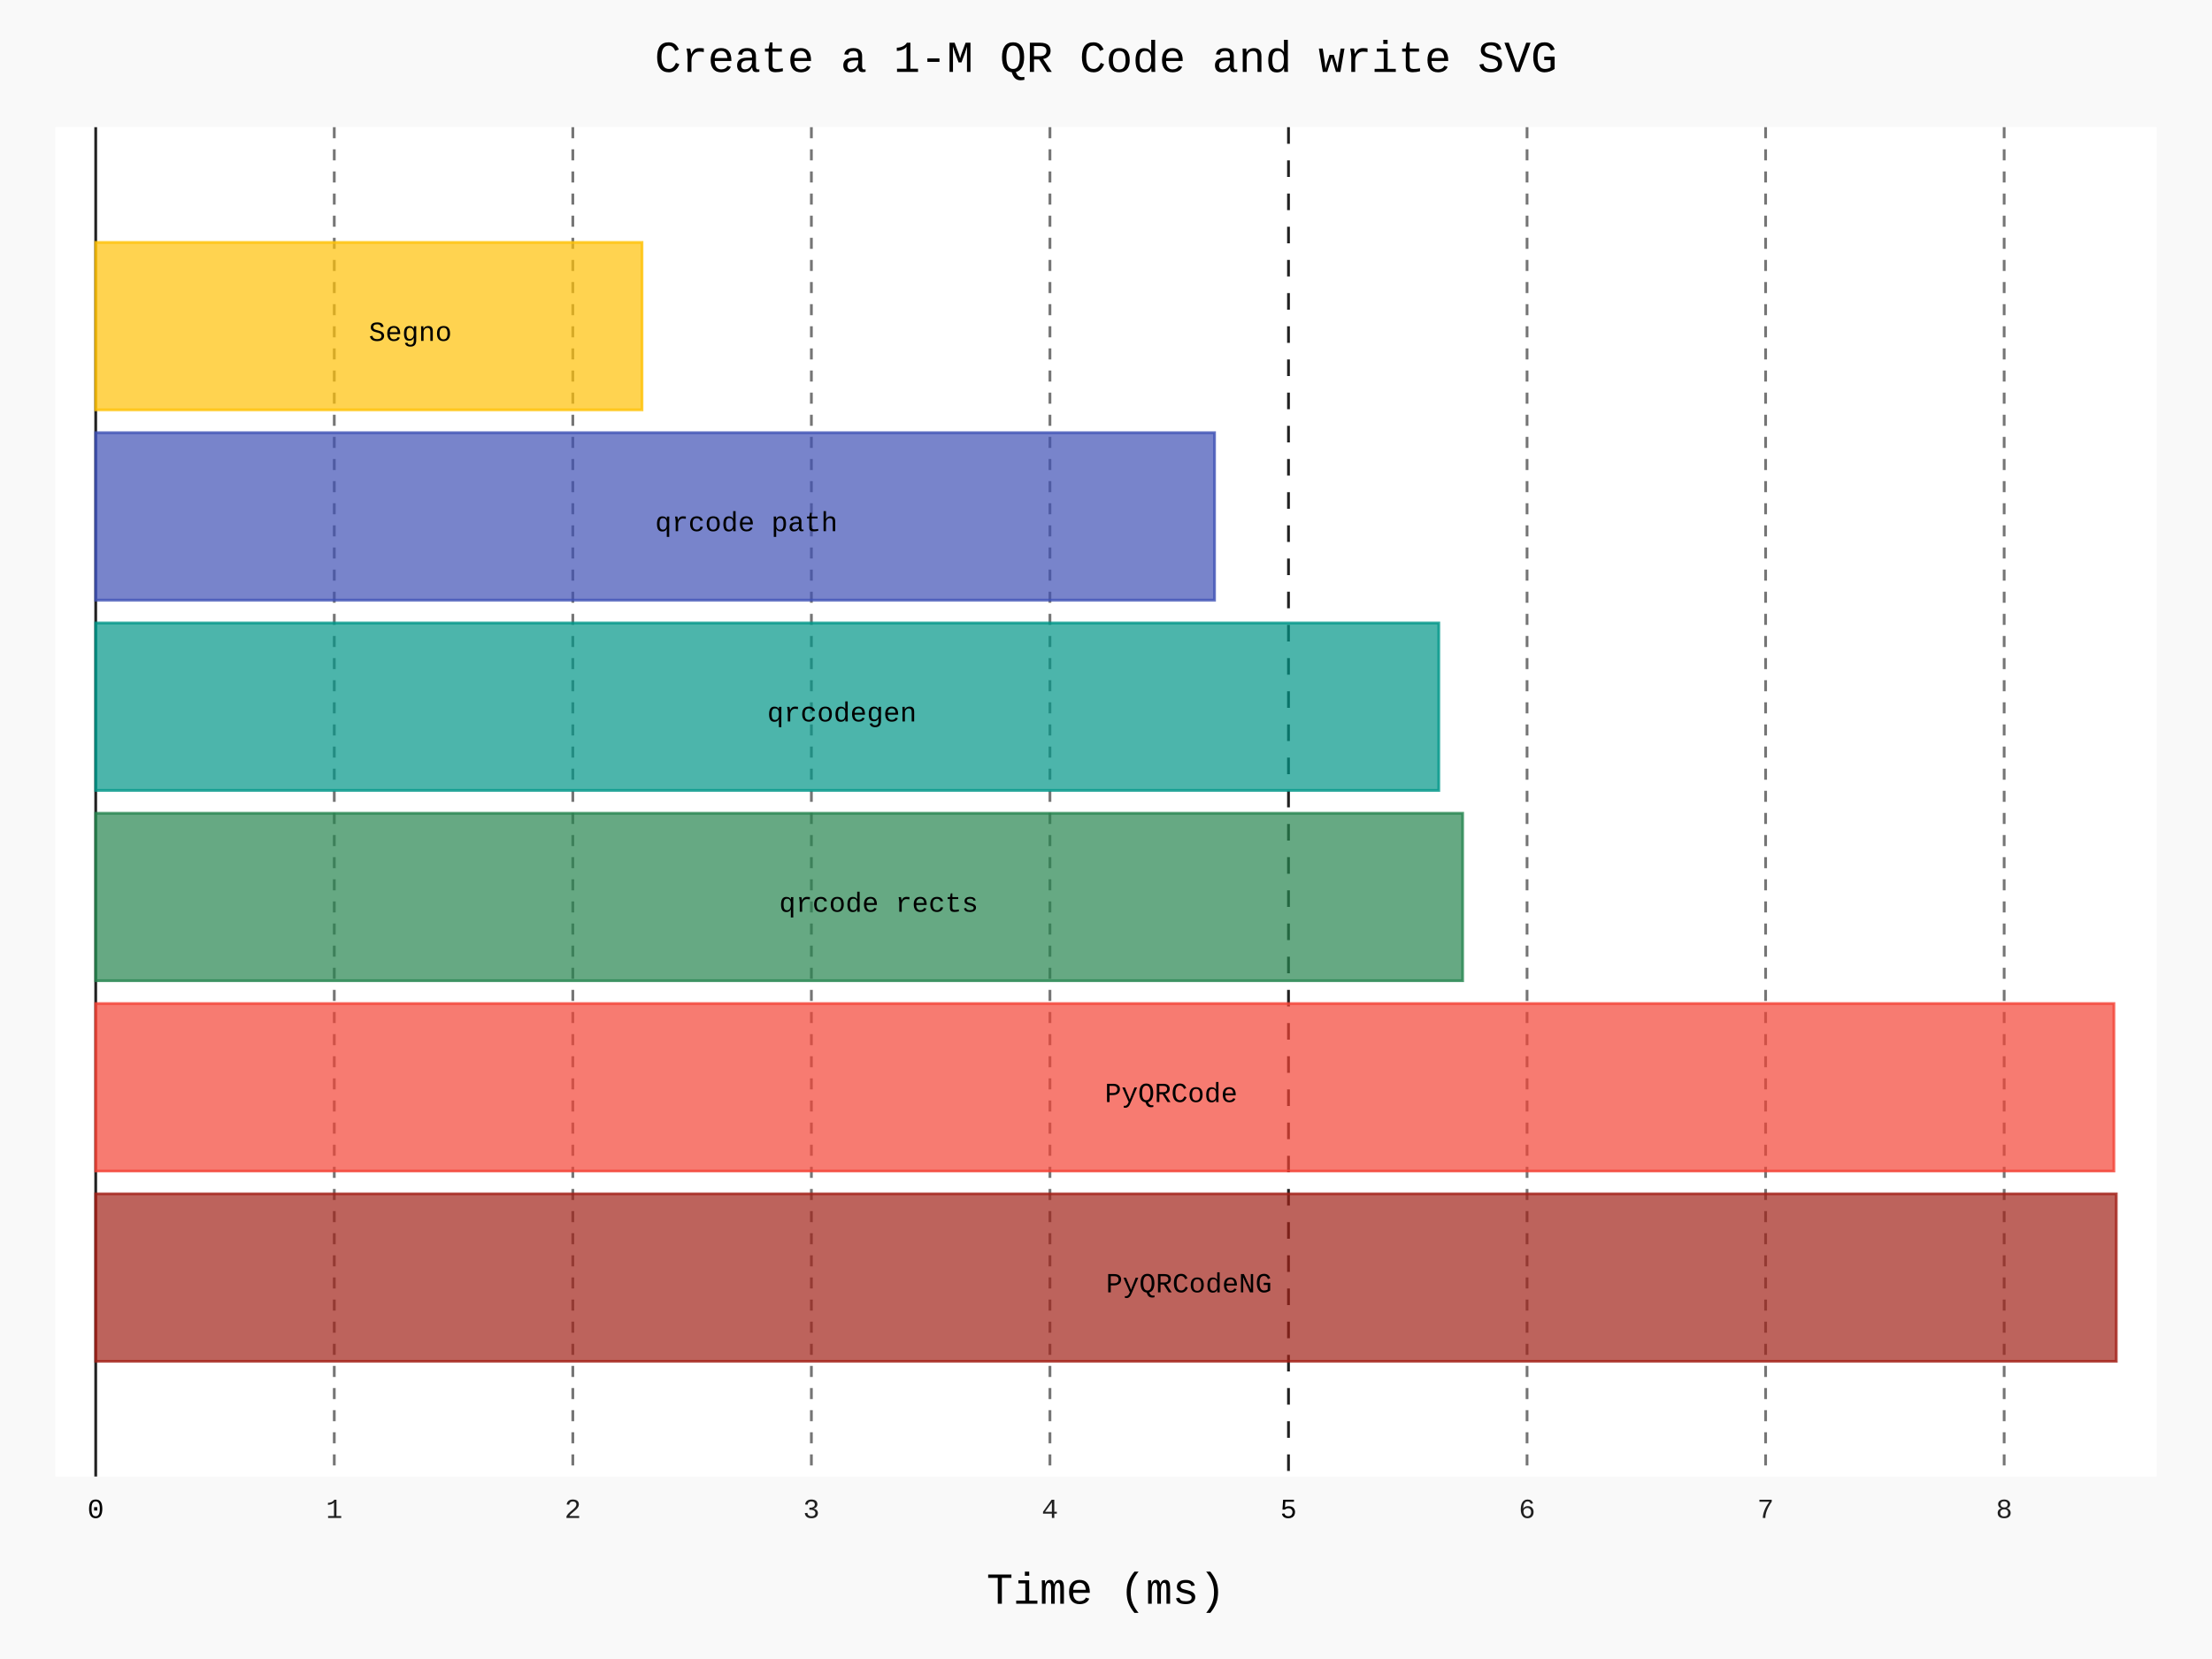
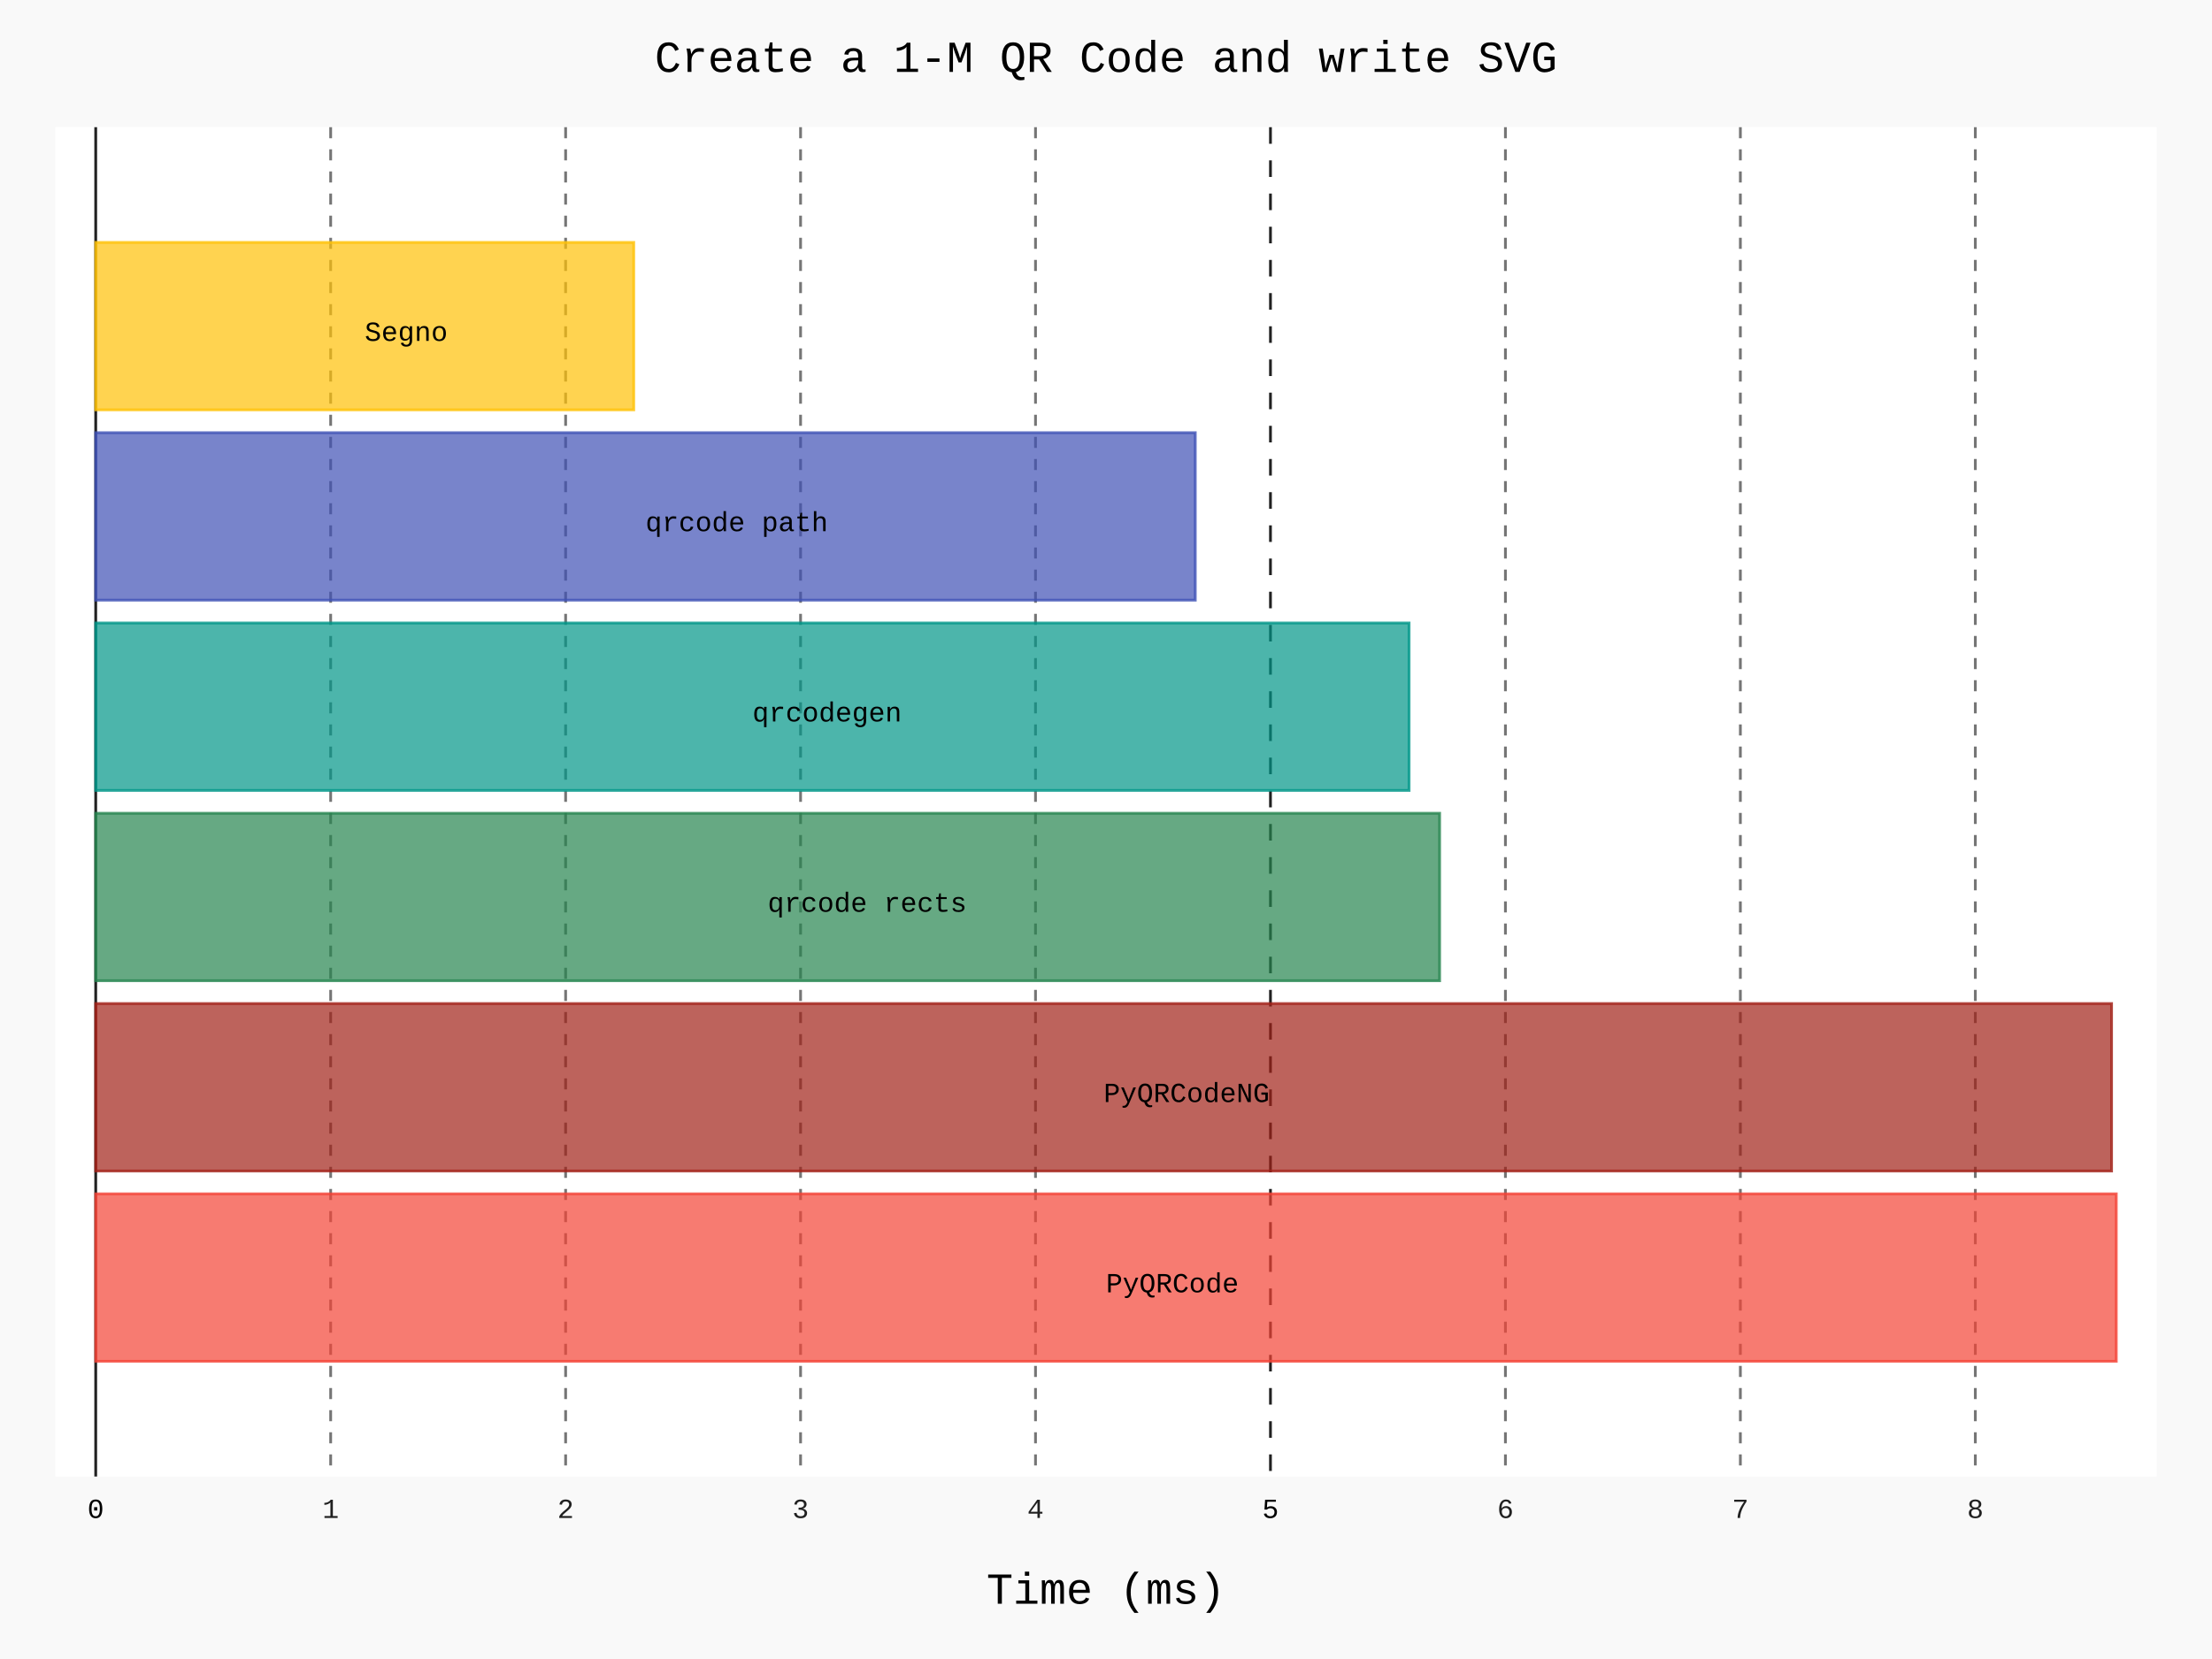
- <svg xmlns="http://www.w3.org/2000/svg" class="pygal-chart" id="chart-36e9b37d-568d-402e-8cbe-9cdfa1458e8a" viewBox="0 0 800 600">
+ <svg xmlns="http://www.w3.org/2000/svg" class="pygal-chart" id="chart-78ac9550-3b5f-40be-8055-387f75064e2f" viewBox="0 0 800 600">
  <defs>
-     <style type="text/css">#chart-36e9b37d-568d-402e-8cbe-9cdfa1458e8a{-webkit-user-select:none;-webkit-font-smoothing:antialiased;font-family:Consolas,"Liberation Mono",Menlo,Courier,monospace}#chart-36e9b37d-568d-402e-8cbe-9cdfa1458e8a .title{font-family:Consolas,"Liberation Mono",Menlo,Courier,monospace;font-size:16px}#chart-36e9b37d-568d-402e-8cbe-9cdfa1458e8a .legends .legend text{font-family:Consolas,"Liberation Mono",Menlo,Courier,monospace;font-size:14px}#chart-36e9b37d-568d-402e-8cbe-9cdfa1458e8a .axis text{font-family:Consolas,"Liberation Mono",Menlo,Courier,monospace;font-size:10px}#chart-36e9b37d-568d-402e-8cbe-9cdfa1458e8a .axis text.major{font-family:Consolas,"Liberation Mono",Menlo,Courier,monospace;font-size:10px}#chart-36e9b37d-568d-402e-8cbe-9cdfa1458e8a .text-overlay text.value{font-family:Consolas,"Liberation Mono",Menlo,Courier,monospace;font-size:16px}#chart-36e9b37d-568d-402e-8cbe-9cdfa1458e8a .text-overlay text.label{font-family:Consolas,"Liberation Mono",Menlo,Courier,monospace;font-size:10px}#chart-36e9b37d-568d-402e-8cbe-9cdfa1458e8a .tooltip{font-family:Consolas,"Liberation Mono",Menlo,Courier,monospace;font-size:14px}#chart-36e9b37d-568d-402e-8cbe-9cdfa1458e8a text.no_data{font-family:Consolas,"Liberation Mono",Menlo,Courier,monospace;font-size:64px}
- #chart-36e9b37d-568d-402e-8cbe-9cdfa1458e8a{background-color:rgba(249,249,249,1)}#chart-36e9b37d-568d-402e-8cbe-9cdfa1458e8a path,#chart-36e9b37d-568d-402e-8cbe-9cdfa1458e8a line,#chart-36e9b37d-568d-402e-8cbe-9cdfa1458e8a rect,#chart-36e9b37d-568d-402e-8cbe-9cdfa1458e8a circle{-webkit-transition:150ms;-moz-transition:150ms;transition:150ms}#chart-36e9b37d-568d-402e-8cbe-9cdfa1458e8a .graph &gt; .background{fill:rgba(249,249,249,1)}#chart-36e9b37d-568d-402e-8cbe-9cdfa1458e8a .plot &gt; .background{fill:rgba(255,255,255,1)}#chart-36e9b37d-568d-402e-8cbe-9cdfa1458e8a .graph{fill:rgba(0,0,0,.87)}#chart-36e9b37d-568d-402e-8cbe-9cdfa1458e8a text.no_data{fill:rgba(0,0,0,1)}#chart-36e9b37d-568d-402e-8cbe-9cdfa1458e8a .title{fill:rgba(0,0,0,1)}#chart-36e9b37d-568d-402e-8cbe-9cdfa1458e8a .legends .legend text{fill:rgba(0,0,0,.87)}#chart-36e9b37d-568d-402e-8cbe-9cdfa1458e8a .legends .legend:hover text{fill:rgba(0,0,0,1)}#chart-36e9b37d-568d-402e-8cbe-9cdfa1458e8a .axis .line{stroke:rgba(0,0,0,1)}#chart-36e9b37d-568d-402e-8cbe-9cdfa1458e8a .axis .guide.line{stroke:rgba(0,0,0,.54)}#chart-36e9b37d-568d-402e-8cbe-9cdfa1458e8a .axis .major.line{stroke:rgba(0,0,0,.87)}#chart-36e9b37d-568d-402e-8cbe-9cdfa1458e8a .axis text.major{fill:rgba(0,0,0,1)}#chart-36e9b37d-568d-402e-8cbe-9cdfa1458e8a .axis.y .guides:hover .guide.line,#chart-36e9b37d-568d-402e-8cbe-9cdfa1458e8a .line-graph .axis.x .guides:hover .guide.line,#chart-36e9b37d-568d-402e-8cbe-9cdfa1458e8a .stackedline-graph .axis.x .guides:hover .guide.line,#chart-36e9b37d-568d-402e-8cbe-9cdfa1458e8a .xy-graph .axis.x .guides:hover .guide.line{stroke:rgba(0,0,0,1)}#chart-36e9b37d-568d-402e-8cbe-9cdfa1458e8a .axis .guides:hover text{fill:rgba(0,0,0,1)}#chart-36e9b37d-568d-402e-8cbe-9cdfa1458e8a .reactive{fill-opacity:.7;stroke-opacity:.8}#chart-36e9b37d-568d-402e-8cbe-9cdfa1458e8a .ci{stroke:rgba(0,0,0,.87)}#chart-36e9b37d-568d-402e-8cbe-9cdfa1458e8a .reactive.active,#chart-36e9b37d-568d-402e-8cbe-9cdfa1458e8a .active .reactive{fill-opacity:.8;stroke-opacity:.9;stroke-width:4}#chart-36e9b37d-568d-402e-8cbe-9cdfa1458e8a .ci .reactive.active{stroke-width:1.5}#chart-36e9b37d-568d-402e-8cbe-9cdfa1458e8a .series text{fill:rgba(0,0,0,1)}#chart-36e9b37d-568d-402e-8cbe-9cdfa1458e8a .tooltip rect{fill:rgba(255,255,255,1);stroke:rgba(0,0,0,1);-webkit-transition:opacity 150ms;-moz-transition:opacity 150ms;transition:opacity 150ms}#chart-36e9b37d-568d-402e-8cbe-9cdfa1458e8a .tooltip .label{fill:rgba(0,0,0,.87)}#chart-36e9b37d-568d-402e-8cbe-9cdfa1458e8a .tooltip .label{fill:rgba(0,0,0,.87)}#chart-36e9b37d-568d-402e-8cbe-9cdfa1458e8a .tooltip .legend{font-size:.8em;fill:rgba(0,0,0,.54)}#chart-36e9b37d-568d-402e-8cbe-9cdfa1458e8a .tooltip .x_label{font-size:.6em;fill:rgba(0,0,0,1)}#chart-36e9b37d-568d-402e-8cbe-9cdfa1458e8a .tooltip .xlink{font-size:.5em;text-decoration:underline}#chart-36e9b37d-568d-402e-8cbe-9cdfa1458e8a .tooltip .value{font-size:1.5em}#chart-36e9b37d-568d-402e-8cbe-9cdfa1458e8a .bound{font-size:.5em}#chart-36e9b37d-568d-402e-8cbe-9cdfa1458e8a .max-value{font-size:.75em;fill:rgba(0,0,0,.54)}#chart-36e9b37d-568d-402e-8cbe-9cdfa1458e8a .map-element{fill:rgba(255,255,255,1);stroke:rgba(0,0,0,.54) !important}#chart-36e9b37d-568d-402e-8cbe-9cdfa1458e8a .map-element .reactive{fill-opacity:inherit;stroke-opacity:inherit}#chart-36e9b37d-568d-402e-8cbe-9cdfa1458e8a .color-0,#chart-36e9b37d-568d-402e-8cbe-9cdfa1458e8a .color-0 a:visited{stroke:#F44336;fill:#F44336}#chart-36e9b37d-568d-402e-8cbe-9cdfa1458e8a .color-1,#chart-36e9b37d-568d-402e-8cbe-9cdfa1458e8a .color-1 a:visited{stroke:#3F51B5;fill:#3F51B5}#chart-36e9b37d-568d-402e-8cbe-9cdfa1458e8a .color-2,#chart-36e9b37d-568d-402e-8cbe-9cdfa1458e8a .color-2 a:visited{stroke:#009688;fill:#009688}#chart-36e9b37d-568d-402e-8cbe-9cdfa1458e8a .color-3,#chart-36e9b37d-568d-402e-8cbe-9cdfa1458e8a .color-3 a:visited{stroke:#FFC107;fill:#FFC107}#chart-36e9b37d-568d-402e-8cbe-9cdfa1458e8a .color-4,#chart-36e9b37d-568d-402e-8cbe-9cdfa1458e8a .color-4 a:visited{stroke:#FF5722;fill:#FF5722}#chart-36e9b37d-568d-402e-8cbe-9cdfa1458e8a .color-5,#chart-36e9b37d-568d-402e-8cbe-9cdfa1458e8a .color-5 a:visited{stroke:#9C27B0;fill:#9C27B0}#chart-36e9b37d-568d-402e-8cbe-9cdfa1458e8a .text-overlay .color-0 text{fill:black}#chart-36e9b37d-568d-402e-8cbe-9cdfa1458e8a .text-overlay .color-1 text{fill:black}#chart-36e9b37d-568d-402e-8cbe-9cdfa1458e8a .text-overlay .color-2 text{fill:black}#chart-36e9b37d-568d-402e-8cbe-9cdfa1458e8a .text-overlay .color-3 text{fill:black}#chart-36e9b37d-568d-402e-8cbe-9cdfa1458e8a .text-overlay .color-4 text{fill:black}#chart-36e9b37d-568d-402e-8cbe-9cdfa1458e8a .text-overlay .color-5 text{fill:black}
- #chart-36e9b37d-568d-402e-8cbe-9cdfa1458e8a text.no_data{text-anchor:middle}#chart-36e9b37d-568d-402e-8cbe-9cdfa1458e8a .guide.line{fill:none}#chart-36e9b37d-568d-402e-8cbe-9cdfa1458e8a .centered{text-anchor:middle}#chart-36e9b37d-568d-402e-8cbe-9cdfa1458e8a .title{text-anchor:middle}#chart-36e9b37d-568d-402e-8cbe-9cdfa1458e8a .legends .legend text{fill-opacity:1}#chart-36e9b37d-568d-402e-8cbe-9cdfa1458e8a .axis.x text{text-anchor:middle}#chart-36e9b37d-568d-402e-8cbe-9cdfa1458e8a .axis.x:not(.web) text[transform]{text-anchor:start}#chart-36e9b37d-568d-402e-8cbe-9cdfa1458e8a .axis.x:not(.web) text[transform].backwards{text-anchor:end}#chart-36e9b37d-568d-402e-8cbe-9cdfa1458e8a .axis.y text{text-anchor:end}#chart-36e9b37d-568d-402e-8cbe-9cdfa1458e8a .axis.y text[transform].backwards{text-anchor:start}#chart-36e9b37d-568d-402e-8cbe-9cdfa1458e8a .axis.y2 text{text-anchor:start}#chart-36e9b37d-568d-402e-8cbe-9cdfa1458e8a .axis.y2 text[transform].backwards{text-anchor:end}#chart-36e9b37d-568d-402e-8cbe-9cdfa1458e8a .axis .guide.line{stroke-dasharray:4,4}#chart-36e9b37d-568d-402e-8cbe-9cdfa1458e8a .axis .major.guide.line{stroke-dasharray:6,6}#chart-36e9b37d-568d-402e-8cbe-9cdfa1458e8a .horizontal .axis.y .guide.line,#chart-36e9b37d-568d-402e-8cbe-9cdfa1458e8a .horizontal .axis.y2 .guide.line,#chart-36e9b37d-568d-402e-8cbe-9cdfa1458e8a .vertical .axis.x .guide.line{opacity:0}#chart-36e9b37d-568d-402e-8cbe-9cdfa1458e8a .horizontal .axis.always_show .guide.line,#chart-36e9b37d-568d-402e-8cbe-9cdfa1458e8a .vertical .axis.always_show .guide.line{opacity:1 !important}#chart-36e9b37d-568d-402e-8cbe-9cdfa1458e8a .axis.y .guides:hover .guide.line,#chart-36e9b37d-568d-402e-8cbe-9cdfa1458e8a .axis.y2 .guides:hover .guide.line,#chart-36e9b37d-568d-402e-8cbe-9cdfa1458e8a .axis.x .guides:hover .guide.line{opacity:1}#chart-36e9b37d-568d-402e-8cbe-9cdfa1458e8a .axis .guides:hover text{opacity:1}#chart-36e9b37d-568d-402e-8cbe-9cdfa1458e8a .nofill{fill:none}#chart-36e9b37d-568d-402e-8cbe-9cdfa1458e8a .subtle-fill{fill-opacity:.2}#chart-36e9b37d-568d-402e-8cbe-9cdfa1458e8a .dot{stroke-width:1px;fill-opacity:1}#chart-36e9b37d-568d-402e-8cbe-9cdfa1458e8a .dot.active{stroke-width:5px}#chart-36e9b37d-568d-402e-8cbe-9cdfa1458e8a .dot.negative{fill:transparent}#chart-36e9b37d-568d-402e-8cbe-9cdfa1458e8a text,#chart-36e9b37d-568d-402e-8cbe-9cdfa1458e8a tspan{stroke:none !important}#chart-36e9b37d-568d-402e-8cbe-9cdfa1458e8a .series text.active{opacity:1}#chart-36e9b37d-568d-402e-8cbe-9cdfa1458e8a .tooltip rect{fill-opacity:.95;stroke-width:.5}#chart-36e9b37d-568d-402e-8cbe-9cdfa1458e8a .tooltip text{fill-opacity:1}#chart-36e9b37d-568d-402e-8cbe-9cdfa1458e8a .showable{visibility:hidden}#chart-36e9b37d-568d-402e-8cbe-9cdfa1458e8a .showable.shown{visibility:visible}#chart-36e9b37d-568d-402e-8cbe-9cdfa1458e8a .gauge-background{fill:rgba(229,229,229,1);stroke:none}#chart-36e9b37d-568d-402e-8cbe-9cdfa1458e8a .bg-lines{stroke:rgba(249,249,249,1);stroke-width:2px}</style>
+     <style type="text/css">#chart-78ac9550-3b5f-40be-8055-387f75064e2f{-webkit-user-select:none;-webkit-font-smoothing:antialiased;font-family:Consolas,"Liberation Mono",Menlo,Courier,monospace}#chart-78ac9550-3b5f-40be-8055-387f75064e2f .title{font-family:Consolas,"Liberation Mono",Menlo,Courier,monospace;font-size:16px}#chart-78ac9550-3b5f-40be-8055-387f75064e2f .legends .legend text{font-family:Consolas,"Liberation Mono",Menlo,Courier,monospace;font-size:14px}#chart-78ac9550-3b5f-40be-8055-387f75064e2f .axis text{font-family:Consolas,"Liberation Mono",Menlo,Courier,monospace;font-size:10px}#chart-78ac9550-3b5f-40be-8055-387f75064e2f .axis text.major{font-family:Consolas,"Liberation Mono",Menlo,Courier,monospace;font-size:10px}#chart-78ac9550-3b5f-40be-8055-387f75064e2f .text-overlay text.value{font-family:Consolas,"Liberation Mono",Menlo,Courier,monospace;font-size:16px}#chart-78ac9550-3b5f-40be-8055-387f75064e2f .text-overlay text.label{font-family:Consolas,"Liberation Mono",Menlo,Courier,monospace;font-size:10px}#chart-78ac9550-3b5f-40be-8055-387f75064e2f .tooltip{font-family:Consolas,"Liberation Mono",Menlo,Courier,monospace;font-size:14px}#chart-78ac9550-3b5f-40be-8055-387f75064e2f text.no_data{font-family:Consolas,"Liberation Mono",Menlo,Courier,monospace;font-size:64px}
+ #chart-78ac9550-3b5f-40be-8055-387f75064e2f{background-color:rgba(249,249,249,1)}#chart-78ac9550-3b5f-40be-8055-387f75064e2f path,#chart-78ac9550-3b5f-40be-8055-387f75064e2f line,#chart-78ac9550-3b5f-40be-8055-387f75064e2f rect,#chart-78ac9550-3b5f-40be-8055-387f75064e2f circle{-webkit-transition:150ms;-moz-transition:150ms;transition:150ms}#chart-78ac9550-3b5f-40be-8055-387f75064e2f .graph &gt; .background{fill:rgba(249,249,249,1)}#chart-78ac9550-3b5f-40be-8055-387f75064e2f .plot &gt; .background{fill:rgba(255,255,255,1)}#chart-78ac9550-3b5f-40be-8055-387f75064e2f .graph{fill:rgba(0,0,0,.87)}#chart-78ac9550-3b5f-40be-8055-387f75064e2f text.no_data{fill:rgba(0,0,0,1)}#chart-78ac9550-3b5f-40be-8055-387f75064e2f .title{fill:rgba(0,0,0,1)}#chart-78ac9550-3b5f-40be-8055-387f75064e2f .legends .legend text{fill:rgba(0,0,0,.87)}#chart-78ac9550-3b5f-40be-8055-387f75064e2f .legends .legend:hover text{fill:rgba(0,0,0,1)}#chart-78ac9550-3b5f-40be-8055-387f75064e2f .axis .line{stroke:rgba(0,0,0,1)}#chart-78ac9550-3b5f-40be-8055-387f75064e2f .axis .guide.line{stroke:rgba(0,0,0,.54)}#chart-78ac9550-3b5f-40be-8055-387f75064e2f .axis .major.line{stroke:rgba(0,0,0,.87)}#chart-78ac9550-3b5f-40be-8055-387f75064e2f .axis text.major{fill:rgba(0,0,0,1)}#chart-78ac9550-3b5f-40be-8055-387f75064e2f .axis.y .guides:hover .guide.line,#chart-78ac9550-3b5f-40be-8055-387f75064e2f .line-graph .axis.x .guides:hover .guide.line,#chart-78ac9550-3b5f-40be-8055-387f75064e2f .stackedline-graph .axis.x .guides:hover .guide.line,#chart-78ac9550-3b5f-40be-8055-387f75064e2f .xy-graph .axis.x .guides:hover .guide.line{stroke:rgba(0,0,0,1)}#chart-78ac9550-3b5f-40be-8055-387f75064e2f .axis .guides:hover text{fill:rgba(0,0,0,1)}#chart-78ac9550-3b5f-40be-8055-387f75064e2f .reactive{fill-opacity:.7;stroke-opacity:.8}#chart-78ac9550-3b5f-40be-8055-387f75064e2f .ci{stroke:rgba(0,0,0,.87)}#chart-78ac9550-3b5f-40be-8055-387f75064e2f .reactive.active,#chart-78ac9550-3b5f-40be-8055-387f75064e2f .active .reactive{fill-opacity:.8;stroke-opacity:.9;stroke-width:4}#chart-78ac9550-3b5f-40be-8055-387f75064e2f .ci .reactive.active{stroke-width:1.5}#chart-78ac9550-3b5f-40be-8055-387f75064e2f .series text{fill:rgba(0,0,0,1)}#chart-78ac9550-3b5f-40be-8055-387f75064e2f .tooltip rect{fill:rgba(255,255,255,1);stroke:rgba(0,0,0,1);-webkit-transition:opacity 150ms;-moz-transition:opacity 150ms;transition:opacity 150ms}#chart-78ac9550-3b5f-40be-8055-387f75064e2f .tooltip .label{fill:rgba(0,0,0,.87)}#chart-78ac9550-3b5f-40be-8055-387f75064e2f .tooltip .label{fill:rgba(0,0,0,.87)}#chart-78ac9550-3b5f-40be-8055-387f75064e2f .tooltip .legend{font-size:.8em;fill:rgba(0,0,0,.54)}#chart-78ac9550-3b5f-40be-8055-387f75064e2f .tooltip .x_label{font-size:.6em;fill:rgba(0,0,0,1)}#chart-78ac9550-3b5f-40be-8055-387f75064e2f .tooltip .xlink{font-size:.5em;text-decoration:underline}#chart-78ac9550-3b5f-40be-8055-387f75064e2f .tooltip .value{font-size:1.5em}#chart-78ac9550-3b5f-40be-8055-387f75064e2f .bound{font-size:.5em}#chart-78ac9550-3b5f-40be-8055-387f75064e2f .max-value{font-size:.75em;fill:rgba(0,0,0,.54)}#chart-78ac9550-3b5f-40be-8055-387f75064e2f .map-element{fill:rgba(255,255,255,1);stroke:rgba(0,0,0,.54) !important}#chart-78ac9550-3b5f-40be-8055-387f75064e2f .map-element .reactive{fill-opacity:inherit;stroke-opacity:inherit}#chart-78ac9550-3b5f-40be-8055-387f75064e2f .color-0,#chart-78ac9550-3b5f-40be-8055-387f75064e2f .color-0 a:visited{stroke:#F44336;fill:#F44336}#chart-78ac9550-3b5f-40be-8055-387f75064e2f .color-1,#chart-78ac9550-3b5f-40be-8055-387f75064e2f .color-1 a:visited{stroke:#3F51B5;fill:#3F51B5}#chart-78ac9550-3b5f-40be-8055-387f75064e2f .color-2,#chart-78ac9550-3b5f-40be-8055-387f75064e2f .color-2 a:visited{stroke:#009688;fill:#009688}#chart-78ac9550-3b5f-40be-8055-387f75064e2f .color-3,#chart-78ac9550-3b5f-40be-8055-387f75064e2f .color-3 a:visited{stroke:#FFC107;fill:#FFC107}#chart-78ac9550-3b5f-40be-8055-387f75064e2f .color-4,#chart-78ac9550-3b5f-40be-8055-387f75064e2f .color-4 a:visited{stroke:#FF5722;fill:#FF5722}#chart-78ac9550-3b5f-40be-8055-387f75064e2f .color-5,#chart-78ac9550-3b5f-40be-8055-387f75064e2f .color-5 a:visited{stroke:#9C27B0;fill:#9C27B0}#chart-78ac9550-3b5f-40be-8055-387f75064e2f .text-overlay .color-0 text{fill:black}#chart-78ac9550-3b5f-40be-8055-387f75064e2f .text-overlay .color-1 text{fill:black}#chart-78ac9550-3b5f-40be-8055-387f75064e2f .text-overlay .color-2 text{fill:black}#chart-78ac9550-3b5f-40be-8055-387f75064e2f .text-overlay .color-3 text{fill:black}#chart-78ac9550-3b5f-40be-8055-387f75064e2f .text-overlay .color-4 text{fill:black}#chart-78ac9550-3b5f-40be-8055-387f75064e2f .text-overlay .color-5 text{fill:black}
+ #chart-78ac9550-3b5f-40be-8055-387f75064e2f text.no_data{text-anchor:middle}#chart-78ac9550-3b5f-40be-8055-387f75064e2f .guide.line{fill:none}#chart-78ac9550-3b5f-40be-8055-387f75064e2f .centered{text-anchor:middle}#chart-78ac9550-3b5f-40be-8055-387f75064e2f .title{text-anchor:middle}#chart-78ac9550-3b5f-40be-8055-387f75064e2f .legends .legend text{fill-opacity:1}#chart-78ac9550-3b5f-40be-8055-387f75064e2f .axis.x text{text-anchor:middle}#chart-78ac9550-3b5f-40be-8055-387f75064e2f .axis.x:not(.web) text[transform]{text-anchor:start}#chart-78ac9550-3b5f-40be-8055-387f75064e2f .axis.x:not(.web) text[transform].backwards{text-anchor:end}#chart-78ac9550-3b5f-40be-8055-387f75064e2f .axis.y text{text-anchor:end}#chart-78ac9550-3b5f-40be-8055-387f75064e2f .axis.y text[transform].backwards{text-anchor:start}#chart-78ac9550-3b5f-40be-8055-387f75064e2f .axis.y2 text{text-anchor:start}#chart-78ac9550-3b5f-40be-8055-387f75064e2f .axis.y2 text[transform].backwards{text-anchor:end}#chart-78ac9550-3b5f-40be-8055-387f75064e2f .axis .guide.line{stroke-dasharray:4,4}#chart-78ac9550-3b5f-40be-8055-387f75064e2f .axis .major.guide.line{stroke-dasharray:6,6}#chart-78ac9550-3b5f-40be-8055-387f75064e2f .horizontal .axis.y .guide.line,#chart-78ac9550-3b5f-40be-8055-387f75064e2f .horizontal .axis.y2 .guide.line,#chart-78ac9550-3b5f-40be-8055-387f75064e2f .vertical .axis.x .guide.line{opacity:0}#chart-78ac9550-3b5f-40be-8055-387f75064e2f .horizontal .axis.always_show .guide.line,#chart-78ac9550-3b5f-40be-8055-387f75064e2f .vertical .axis.always_show .guide.line{opacity:1 !important}#chart-78ac9550-3b5f-40be-8055-387f75064e2f .axis.y .guides:hover .guide.line,#chart-78ac9550-3b5f-40be-8055-387f75064e2f .axis.y2 .guides:hover .guide.line,#chart-78ac9550-3b5f-40be-8055-387f75064e2f .axis.x .guides:hover .guide.line{opacity:1}#chart-78ac9550-3b5f-40be-8055-387f75064e2f .axis .guides:hover text{opacity:1}#chart-78ac9550-3b5f-40be-8055-387f75064e2f .nofill{fill:none}#chart-78ac9550-3b5f-40be-8055-387f75064e2f .subtle-fill{fill-opacity:.2}#chart-78ac9550-3b5f-40be-8055-387f75064e2f .dot{stroke-width:1px;fill-opacity:1}#chart-78ac9550-3b5f-40be-8055-387f75064e2f .dot.active{stroke-width:5px}#chart-78ac9550-3b5f-40be-8055-387f75064e2f .dot.negative{fill:transparent}#chart-78ac9550-3b5f-40be-8055-387f75064e2f text,#chart-78ac9550-3b5f-40be-8055-387f75064e2f tspan{stroke:none !important}#chart-78ac9550-3b5f-40be-8055-387f75064e2f .series text.active{opacity:1}#chart-78ac9550-3b5f-40be-8055-387f75064e2f .tooltip rect{fill-opacity:.95;stroke-width:.5}#chart-78ac9550-3b5f-40be-8055-387f75064e2f .tooltip text{fill-opacity:1}#chart-78ac9550-3b5f-40be-8055-387f75064e2f .showable{visibility:hidden}#chart-78ac9550-3b5f-40be-8055-387f75064e2f .showable.shown{visibility:visible}#chart-78ac9550-3b5f-40be-8055-387f75064e2f .gauge-background{fill:rgba(229,229,229,1);stroke:none}#chart-78ac9550-3b5f-40be-8055-387f75064e2f .bg-lines{stroke:rgba(249,249,249,1);stroke-width:2px}</style>
  </defs>
  <g class="graph horizontalbar-graph horizontal">
    <rect class="background" height="600" width="800" x="0" y="0" />
    <g class="plot" transform="translate(20, 46)">
      <rect class="background" height="488" width="760" x="0" y="0" />
      <g class="axis x always_show">
        <g class="guides">
          <path class="axis major line" d="M14.615 0 v488" />
          <text class="major" x="14.615" y="503.0">0</text>
        </g>
        <g class="guides">
-           <path class="guide line" d="M100.893 0 v488" />
-           <text class="" x="100.893" y="503.0">1</text>
+           <path class="guide line" d="M99.589 0 v488" />
+           <text class="" x="99.589" y="503.0">1</text>
        </g>
        <g class="guides">
-           <path class="guide line" d="M187.17 0 v488" />
-           <text class="" x="187.17" y="503.0">2</text>
+           <path class="guide line" d="M184.562 0 v488" />
+           <text class="" x="184.562" y="503.0">2</text>
        </g>
        <g class="guides">
-           <path class="guide line" d="M273.447 0 v488" />
-           <text class="" x="273.447" y="503.0">3</text>
+           <path class="guide line" d="M269.535 0 v488" />
+           <text class="" x="269.535" y="503.0">3</text>
        </g>
        <g class="guides">
-           <path class="guide line" d="M359.725 0 v488" />
-           <text class="" x="359.725" y="503.0">4</text>
+           <path class="guide line" d="M354.508 0 v488" />
+           <text class="" x="354.508" y="503.0">4</text>
        </g>
        <g class="guides">
-           <path class="major guide line" d="M446.002 0 v488" />
-           <text class="major" x="446.002" y="503.0">5</text>
+           <path class="major guide line" d="M439.481 0 v488" />
+           <text class="major" x="439.481" y="503.0">5</text>
        </g>
        <g class="guides">
-           <path class="guide line" d="M532.28 0 v488" />
-           <text class="" x="532.28" y="503.0">6</text>
+           <path class="guide line" d="M524.454 0 v488" />
+           <text class="" x="524.454" y="503.0">6</text>
        </g>
        <g class="guides">
-           <path class="guide line" d="M618.557 0 v488" />
-           <text class="" x="618.557" y="503.0">7</text>
+           <path class="guide line" d="M609.428 0 v488" />
+           <text class="" x="609.428" y="503.0">7</text>
        </g>
        <g class="guides">
-           <path class="guide line" d="M704.834 0 v488" />
-           <text class="" x="704.834" y="503.0">8</text>
+           <path class="guide line" d="M694.401 0 v488" />
+           <text class="" x="694.401" y="503.0">8</text>
        </g>
      </g>
      <g class="series serie-5 color-5">
        <g class="bars">
-           <g class="bar" style="fill: #A22118; stroke: #A22118">
+           <g class="bar" style="fill: #F44336; stroke: #F44336">
            <rect class="rect reactive tooltip-trigger" height="60.562" rx="0" ry="0" width="730.769" x="14.615" y="385.77" />
          </g>
        </g>
      </g>
      <g class="series serie-4 color-4">
        <g class="bars">
-           <g class="bar" style="fill: #F44336; stroke: #F44336">
-             <rect class="rect reactive tooltip-trigger" height="60.562" rx="0" ry="0" width="729.906" x="14.615" y="316.95" />
+           <g class="bar" style="fill: #A22118; stroke: #A22118">
+             <rect class="rect reactive tooltip-trigger" height="60.562" rx="0" ry="0" width="729.07" x="14.615" y="316.95" />
          </g>
        </g>
      </g>
      <g class="series serie-3 color-3">
        <g class="bars">
          <g class="bar" style="fill: #26854F; stroke: #26854F">
-             <rect class="rect reactive tooltip-trigger" height="60.562" rx="0" ry="0" width="494.369" x="14.615" y="248.129" />
+             <rect class="rect reactive tooltip-trigger" height="60.562" rx="0" ry="0" width="486.047" x="14.615" y="248.129" />
          </g>
        </g>
      </g>
      <g class="series serie-2 color-2">
        <g class="bars">
          <g class="bar" style="fill: #009688; stroke: #009688">
-             <rect class="rect reactive tooltip-trigger" height="60.562" rx="0" ry="0" width="485.742" x="14.615" y="179.309" />
+             <rect class="rect reactive tooltip-trigger" height="60.562" rx="0" ry="0" width="475.0" x="14.615" y="179.309" />
          </g>
        </g>
      </g>
      <g class="series serie-1 color-1">
        <g class="bars">
          <g class="bar" style="fill: #3F51B5; stroke: #3F51B5">
-             <rect class="rect reactive tooltip-trigger" height="60.562" rx="0" ry="0" width="404.641" x="14.615" y="110.488" />
+             <rect class="rect reactive tooltip-trigger" height="60.562" rx="0" ry="0" width="397.674" x="14.615" y="110.488" />
          </g>
        </g>
      </g>
      <g class="series serie-0 color-0">
        <g class="bars">
          <g class="bar" style="fill: #FFC107; stroke: #FFC107">
-             <rect class="rect reactive tooltip-trigger" height="60.562" rx="0" ry="0" width="197.575" x="14.615" y="41.668" />
+             <rect class="rect reactive tooltip-trigger" height="60.562" rx="0" ry="0" width="194.589" x="14.615" y="41.668" />
          </g>
        </g>
      </g>
    </g>
    <g class="titles">
      <text class="title plot_title" x="400.0" y="26">Create a 1-M QR Code and write SVG</text>
      <text class="title" x="400.0" y="580">Time (ms)</text>
    </g>
    <g class="plot overlay" transform="translate(20, 46)">
      <g class="series serie-5 color-5" />
      <g class="series serie-4 color-4" />
      <g class="series serie-3 color-3" />
      <g class="series serie-2 color-2" />
      <g class="series serie-1 color-1" />
      <g class="series serie-0 color-0" />
    </g>
    <g class="plot text-overlay" transform="translate(20, 46)">
      <g class="series serie-5 color-5">
-         <text class="label" x="380" y="421.385">PyQRCodeNG</text>
+         <text class="label" x="380.0" y="421.385">PyQRCode</text>
      </g>
      <g class="series serie-4 color-4">
-         <text class="label" x="379.569" y="352.564">PyQRCode</text>
+         <text class="label" x="379.15" y="352.564">PyQRCodeNG</text>
      </g>
      <g class="series serie-3 color-3">
-         <text class="label" x="261.8" y="283.744">qrcode rects</text>
+         <text class="label" x="257.639" y="283.744">qrcode rects</text>
      </g>
      <g class="series serie-2 color-2">
-         <text class="label" x="257.486" y="214.923">qrcodegen</text>
+         <text class="label" x="252.115" y="214.923">qrcodegen</text>
      </g>
      <g class="series serie-1 color-1">
-         <text class="label" x="216.936" y="146.103">qrcode path</text>
+         <text class="label" x="213.453" y="146.103">qrcode path</text>
      </g>
      <g class="series serie-0 color-0">
-         <text class="label" x="113.403" y="77.282">Segno</text>
+         <text class="label" x="111.91" y="77.282">Segno</text>
      </g>
    </g>
    <g class="plot tooltip-overlay" transform="translate(20, 46)">
      <g class="tooltip" style="opacity: 0" transform="translate(0 0)">
        <rect class="tooltip-box" height="0" rx="0" ry="0" width="0" />
        <g class="text" />
      </g>
    </g>
  </g>
</svg>
